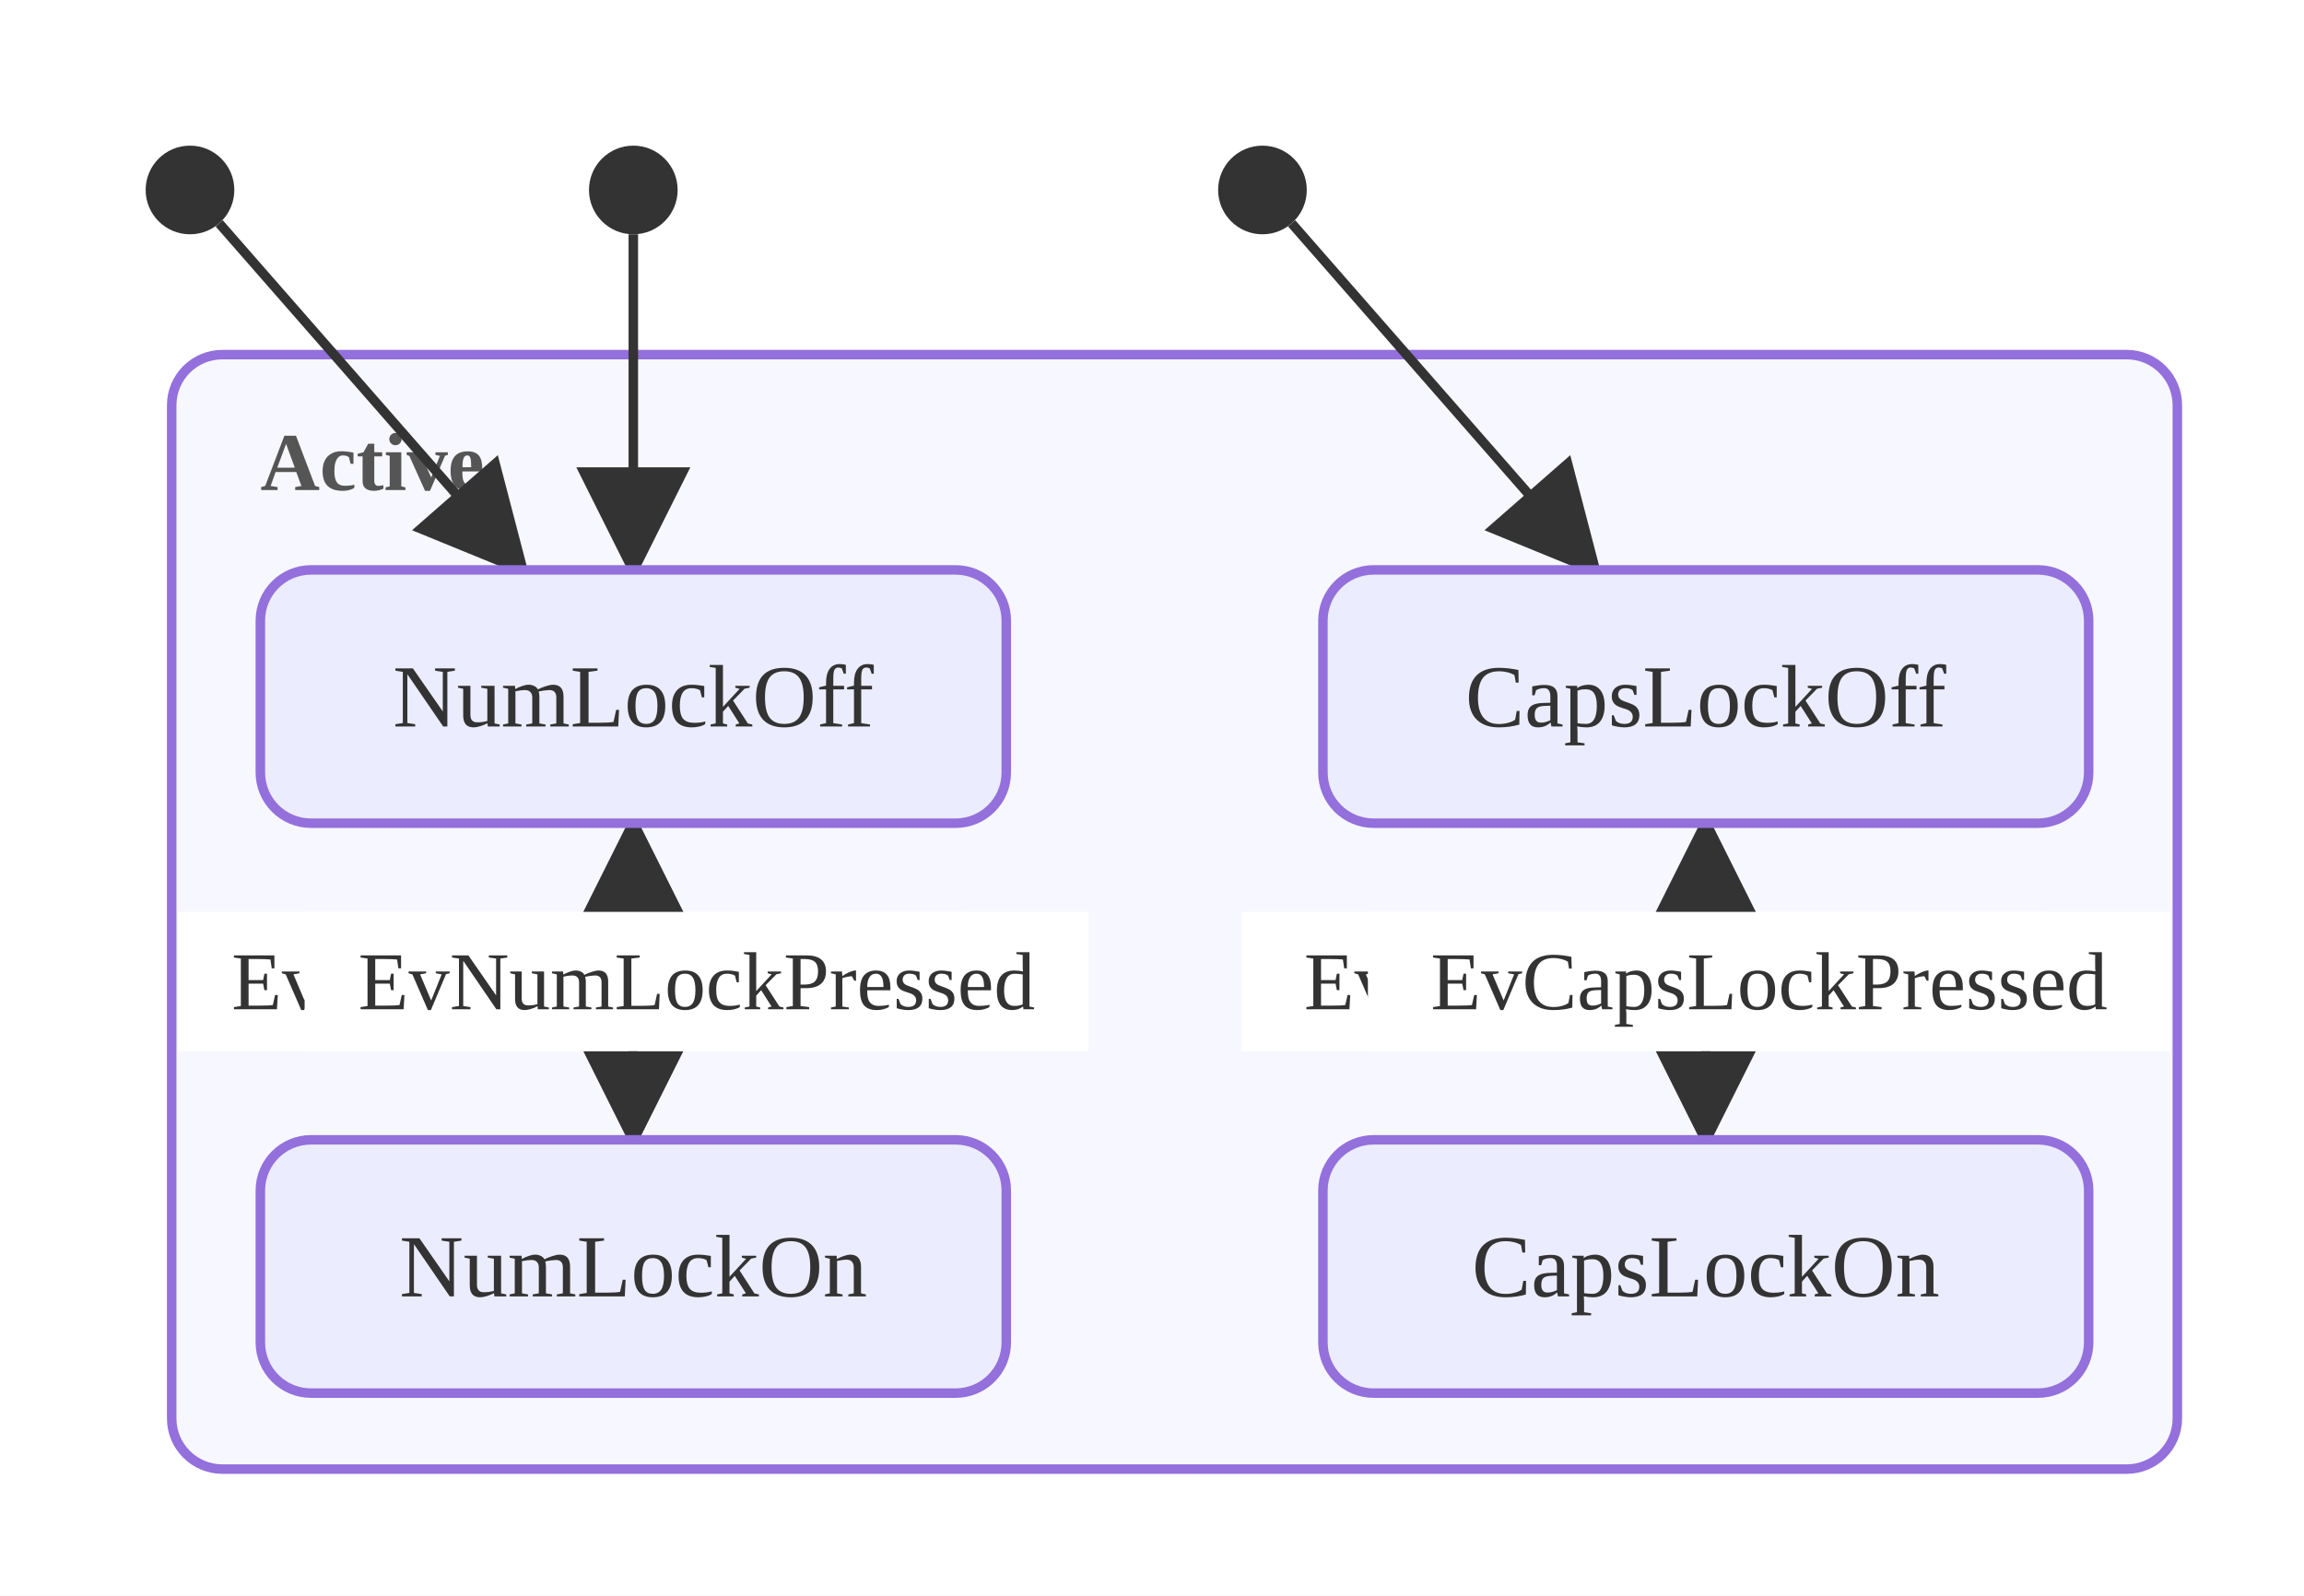
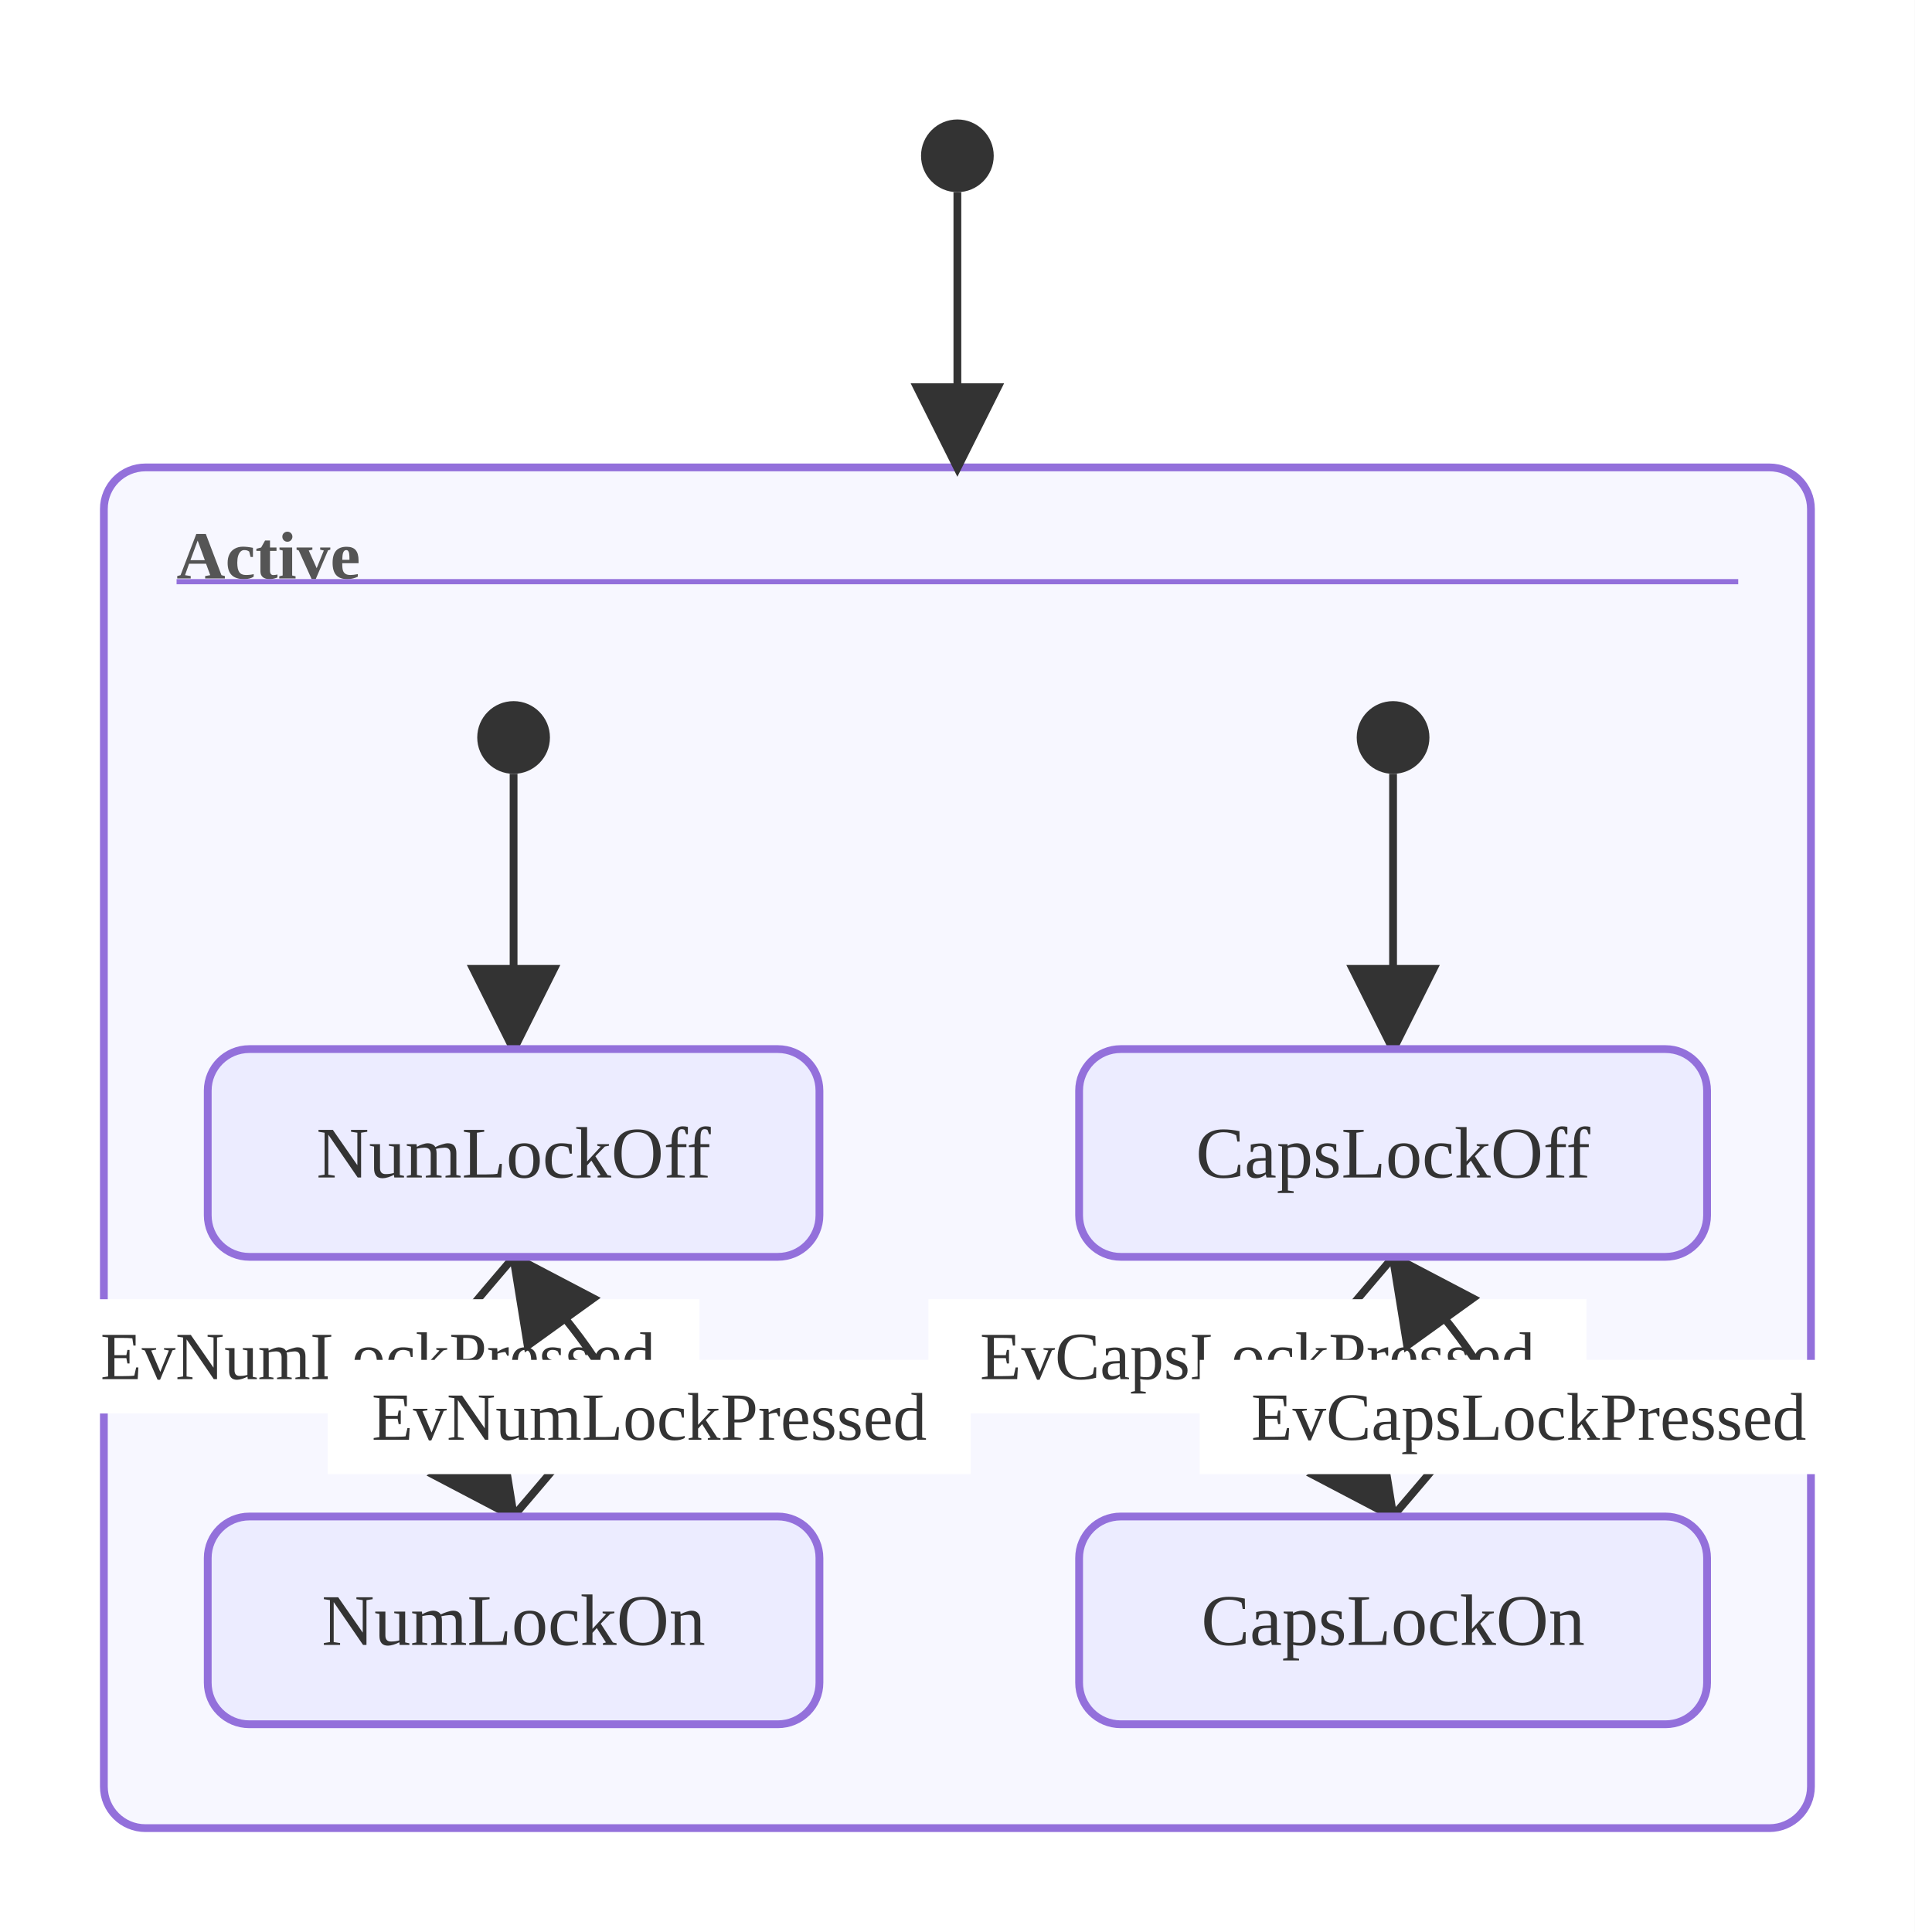
- <svg xmlns="http://www.w3.org/2000/svg" viewBox="0.00 0.00 363.80 252.00">
+ <svg xmlns="http://www.w3.org/2000/svg" viewBox="0.00 0.00 368.69 372.00">
  <defs>
    <marker id="state-arrow" viewBox="0 0 10 10" refX="9.00" refY="5.00" markerWidth="12.00" markerHeight="12.00" orient="auto">
      <polygon points="0,0 10,5 0,10" style="fill:#333" />
    </marker>
  </defs>
-   <rect x="0.00" y="0.00" width="363.80" height="252.00" style="fill:#fff;stroke:none" />
-   <rect x="27.11" y="56.00" width="316.69" height="176.00" rx="8.00" ry="8.00" style="fill:#f7f7ff;stroke:#9370DB;stroke-width:1.5" />
-   <text x="41.11" y="73.00" text-anchor="start" dominant-baseline="central" style="fill:#555;font-size:13px;font-weight:bold">Active</text>
-   <line x1="269.34" y1="130.00" x2="269.34" y2="180.00" style="stroke:#333;stroke-width:1.5;fill:none" marker-end="url(#state-arrow)" />
-   <rect x="195.99" y="144.00" width="126.70" height="22.00" style="fill:#fff;stroke:none" />
-   <text x="259.34" y="155.00" text-anchor="middle" dominant-baseline="central" style="fill:#333;font-size:13px">EvCapsLockPressed</text>
-   <line x1="269.34" y1="180.00" x2="269.34" y2="130.00" style="stroke:#333;stroke-width:1.5;fill:none" marker-end="url(#state-arrow)" />
-   <rect x="215.99" y="144.00" width="126.70" height="22.00" style="fill:#fff;stroke:none" />
-   <text x="279.34" y="155.00" text-anchor="middle" dominant-baseline="central" style="fill:#333;font-size:13px">EvCapsLockPressed</text>
-   <line x1="100.00" y1="130.00" x2="100.00" y2="180.00" style="stroke:#333;stroke-width:1.5;fill:none" marker-end="url(#state-arrow)" />
-   <rect x="28.10" y="144.00" width="123.80" height="22.00" style="fill:#fff;stroke:none" />
-   <text x="90.00" y="155.00" text-anchor="middle" dominant-baseline="central" style="fill:#333;font-size:13px">EvNumLockPressed</text>
-   <line x1="100.00" y1="180.00" x2="100.00" y2="130.00" style="stroke:#333;stroke-width:1.5;fill:none" marker-end="url(#state-arrow)" />
-   <rect x="48.10" y="144.00" width="123.80" height="22.00" style="fill:#fff;stroke:none" />
-   <text x="110.00" y="155.00" text-anchor="middle" dominant-baseline="central" style="fill:#333;font-size:13px">EvNumLockPressed</text>
-   <line x1="34.61" y1="35.27" x2="82.50" y2="90.00" style="stroke:#333;stroke-width:1.5;fill:none" marker-end="url(#state-arrow)" />
-   <line x1="100.00" y1="37.00" x2="100.00" y2="90.00" style="stroke:#333;stroke-width:1.5;fill:none" marker-end="url(#state-arrow)" />
-   <line x1="203.95" y1="35.27" x2="251.84" y2="90.00" style="stroke:#333;stroke-width:1.5;fill:none" marker-end="url(#state-arrow)" />
-   <rect x="41.11" y="90.00" width="117.78" height="40.00" rx="8.00" ry="8.00" style="fill:#ECECFF;stroke:#9370DB;stroke-width:1.5" />
-   <text x="100.00" y="110.00" text-anchor="middle" dominant-baseline="central" style="fill:#333;font-size:14px">NumLockOff</text>
-   <rect x="41.11" y="180.00" width="117.78" height="40.00" rx="8.00" ry="8.00" style="fill:#ECECFF;stroke:#9370DB;stroke-width:1.5" />
-   <text x="100.00" y="200.00" text-anchor="middle" dominant-baseline="central" style="fill:#333;font-size:14px">NumLockOn</text>
-   <rect x="208.89" y="90.00" width="120.91" height="40.00" rx="8.00" ry="8.00" style="fill:#ECECFF;stroke:#9370DB;stroke-width:1.5" />
-   <text x="269.34" y="110.00" text-anchor="middle" dominant-baseline="central" style="fill:#333;font-size:14px">CapsLockOff</text>
-   <rect x="208.89" y="180.00" width="120.91" height="40.00" rx="8.00" ry="8.00" style="fill:#ECECFF;stroke:#9370DB;stroke-width:1.5" />
-   <text x="269.34" y="200.00" text-anchor="middle" dominant-baseline="central" style="fill:#333;font-size:14px">CapsLockOn</text>
-   <circle cx="30.00" cy="30.00" r="7.00" style="fill:#333;stroke:none" />
-   <circle cx="100.00" cy="30.00" r="7.00" style="fill:#333;stroke:none" />
-   <circle cx="199.34" cy="30.00" r="7.00" style="fill:#333;stroke:none" />
+   <rect x="0.00" y="0.00" width="368.69" height="372.00" style="fill:#fff;stroke:none" />
+   <rect x="20.00" y="90.00" width="328.69" height="262.00" rx="8.00" ry="8.00" style="fill:#f7f7ff;stroke:#9370DB;stroke-width:1.5" />
+   <text x="34.00" y="107.00" text-anchor="start" dominant-baseline="central" style="fill:#555;font-size:13px;font-weight:bold">Active</text>
+   <line x1="34.00" y1="112.00" x2="334.69" y2="112.00" style="stroke:#9370DB;stroke-width:1" />
+   <path d="M268.23,242.00 C266.43,244.50 250.23,262.00 250.23,267.00 C250.23,272.00 266.43,289.50 268.23,292.00" style="stroke:#333;stroke-width:1.5;fill:none" marker-end="url(#state-arrow)" />
+   <rect x="178.77" y="250.16" width="126.70" height="22.00" style="fill:#fff;stroke:none" />
+   <text x="242.12" y="261.16" text-anchor="middle" dominant-baseline="central" style="fill:#333;font-size:13px">EvCapsLockPressed</text>
+   <path d="M268.23,292.00 C270.03,289.50 286.23,272.00 286.23,267.00 C286.23,262.00 270.03,244.50 268.23,242.00" style="stroke:#333;stroke-width:1.5;fill:none" marker-end="url(#state-arrow)" />
+   <rect x="231.00" y="261.84" width="126.70" height="22.00" style="fill:#fff;stroke:none" />
+   <text x="294.35" y="272.84" text-anchor="middle" dominant-baseline="central" style="fill:#333;font-size:13px">EvCapsLockPressed</text>
+   <path d="M98.89,242.00 C97.09,244.50 80.89,262.00 80.89,267.00 C80.89,272.00 97.09,289.50 98.89,292.00" style="stroke:#333;stroke-width:1.5;fill:none" marker-end="url(#state-arrow)" />
+   <rect x="10.88" y="250.16" width="123.80" height="22.00" style="fill:#fff;stroke:none" />
+   <text x="72.78" y="261.16" text-anchor="middle" dominant-baseline="central" style="fill:#333;font-size:13px">EvNumLockPressed</text>
+   <path d="M98.89,292.00 C100.69,289.50 116.89,272.00 116.89,267.00 C116.89,262.00 100.69,244.50 98.89,242.00" style="stroke:#333;stroke-width:1.5;fill:none" marker-end="url(#state-arrow)" />
+   <rect x="63.11" y="261.84" width="123.80" height="22.00" style="fill:#fff;stroke:none" />
+   <text x="125.01" y="272.84" text-anchor="middle" dominant-baseline="central" style="fill:#333;font-size:13px">EvNumLockPressed</text>
+   <line x1="98.89" y1="149.00" x2="98.89" y2="202.00" style="stroke:#333;stroke-width:1.5;fill:none" marker-end="url(#state-arrow)" />
+   <line x1="268.23" y1="149.00" x2="268.23" y2="202.00" style="stroke:#333;stroke-width:1.5;fill:none" marker-end="url(#state-arrow)" />
+   <line x1="184.34" y1="37.00" x2="184.34" y2="90.00" style="stroke:#333;stroke-width:1.5;fill:none" marker-end="url(#state-arrow)" />
+   <rect x="40.00" y="202.00" width="117.78" height="40.00" rx="8.00" ry="8.00" style="fill:#ECECFF;stroke:#9370DB;stroke-width:1.5" />
+   <text x="98.89" y="222.00" text-anchor="middle" dominant-baseline="central" style="fill:#333;font-size:14px">NumLockOff</text>
+   <rect x="40.00" y="292.00" width="117.78" height="40.00" rx="8.00" ry="8.00" style="fill:#ECECFF;stroke:#9370DB;stroke-width:1.5" />
+   <text x="98.89" y="312.00" text-anchor="middle" dominant-baseline="central" style="fill:#333;font-size:14px">NumLockOn</text>
+   <rect x="207.78" y="202.00" width="120.91" height="40.00" rx="8.00" ry="8.00" style="fill:#ECECFF;stroke:#9370DB;stroke-width:1.5" />
+   <text x="268.23" y="222.00" text-anchor="middle" dominant-baseline="central" style="fill:#333;font-size:14px">CapsLockOff</text>
+   <rect x="207.78" y="292.00" width="120.91" height="40.00" rx="8.00" ry="8.00" style="fill:#ECECFF;stroke:#9370DB;stroke-width:1.5" />
+   <text x="268.23" y="312.00" text-anchor="middle" dominant-baseline="central" style="fill:#333;font-size:14px">CapsLockOn</text>
+   <circle cx="98.89" cy="142.00" r="7.00" style="fill:#333;stroke:none" />
+   <circle cx="268.23" cy="142.00" r="7.00" style="fill:#333;stroke:none" />
+   <circle cx="184.34" cy="30.00" r="7.00" style="fill:#333;stroke:none" />
</svg>
